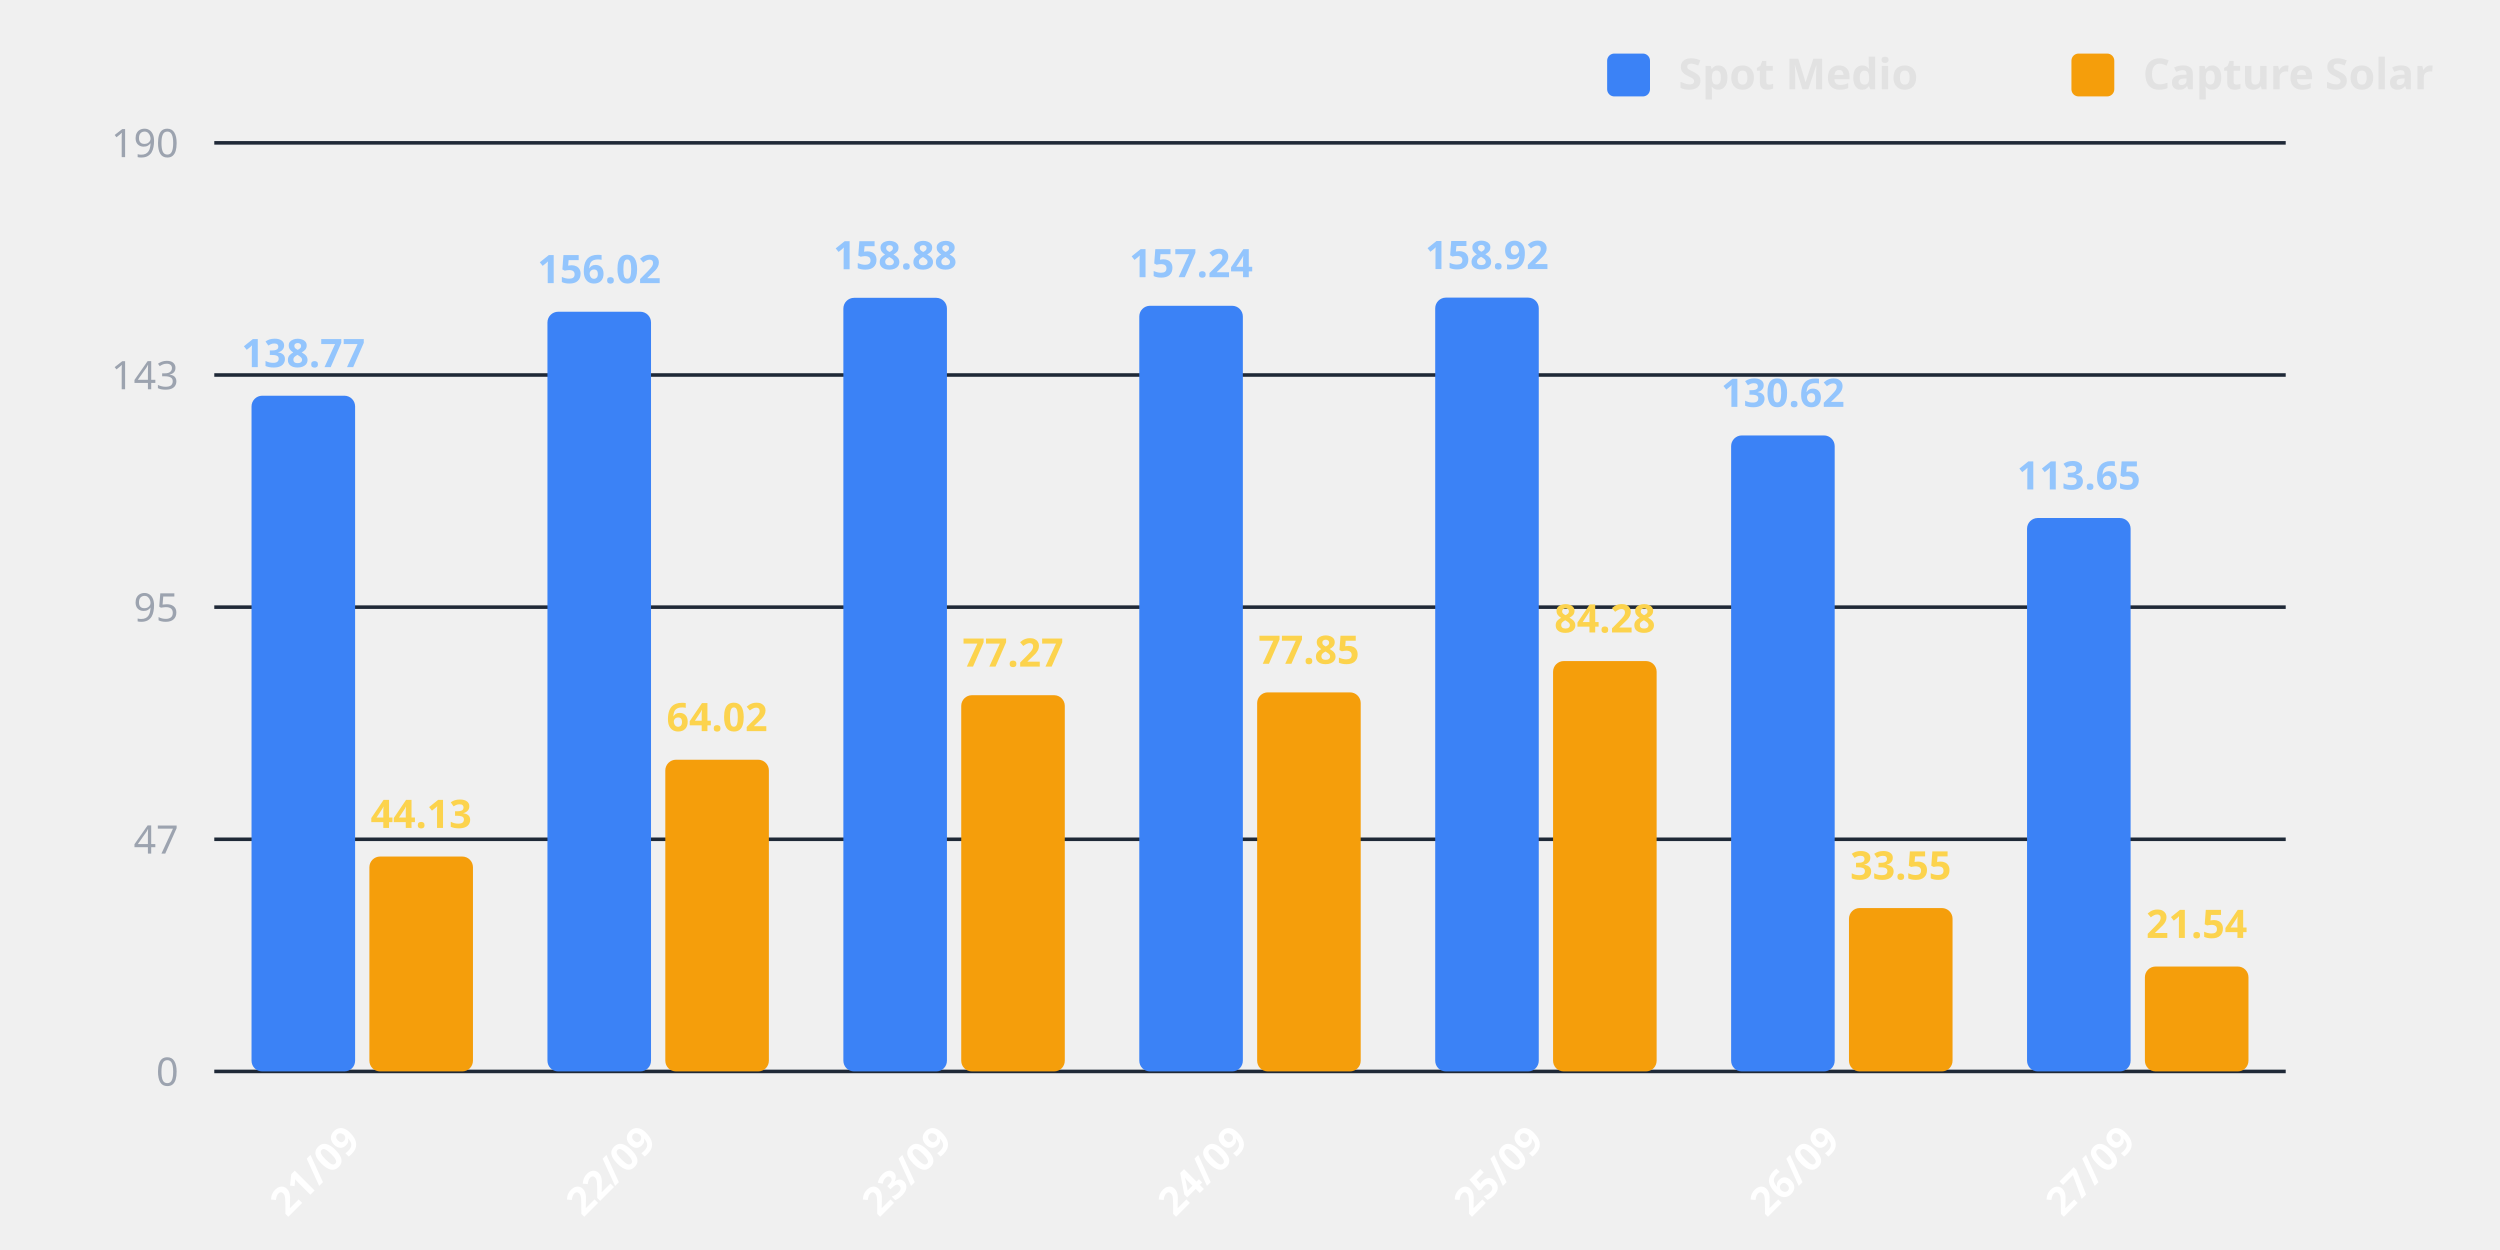
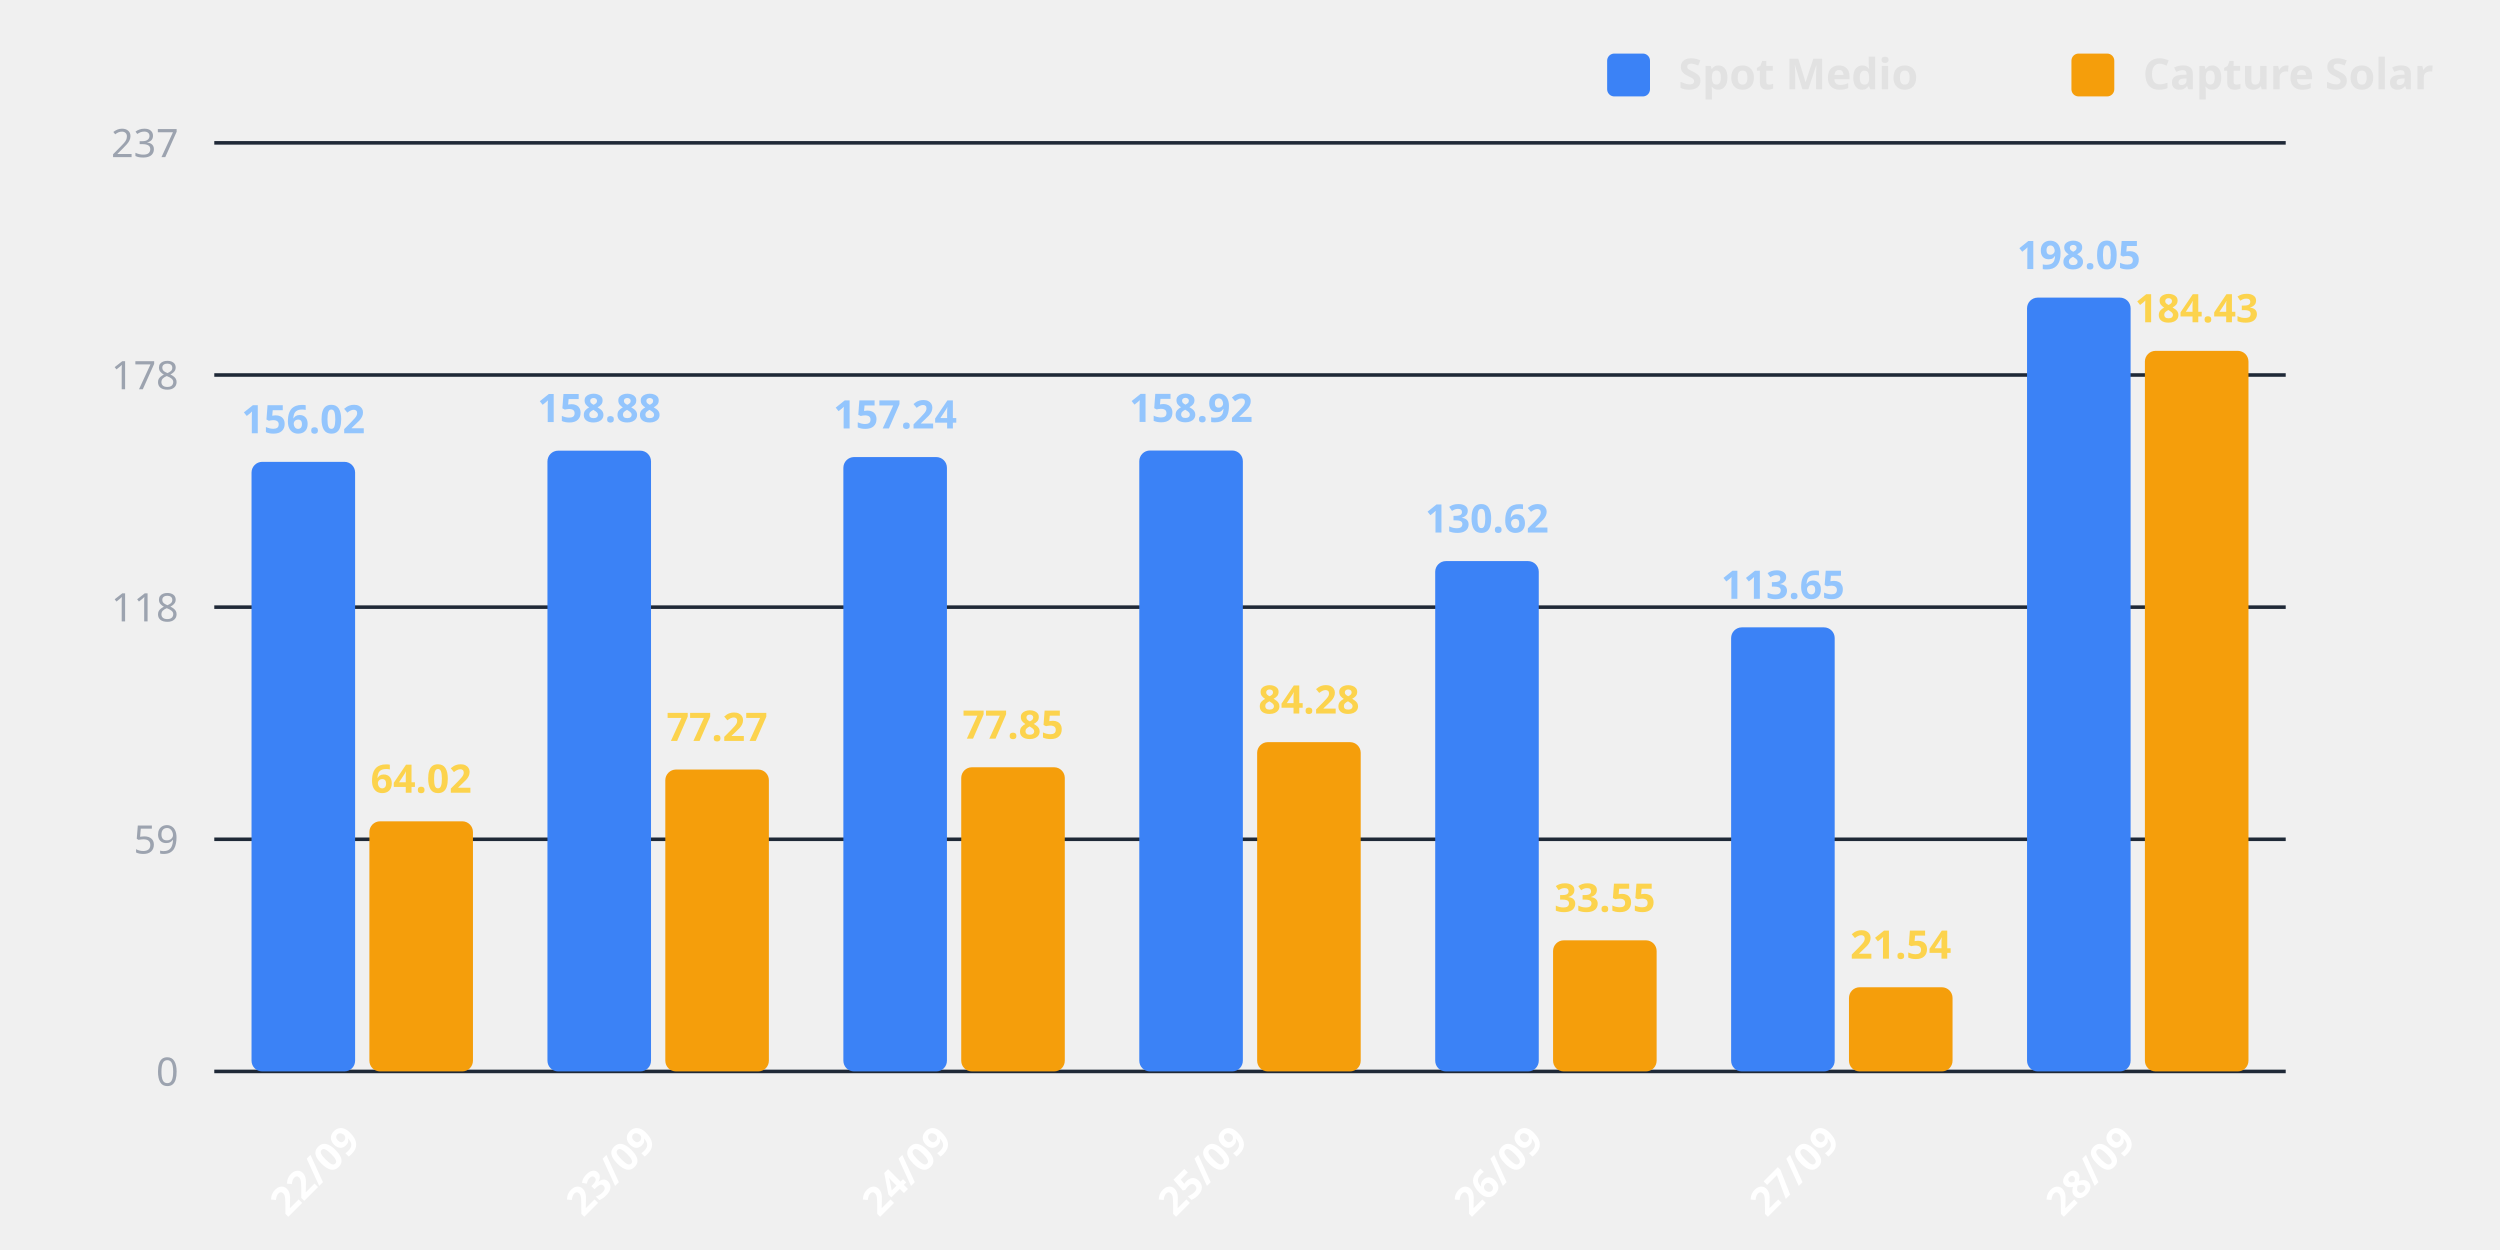
<svg xmlns="http://www.w3.org/2000/svg" viewBox="0 0 700 350" style="font-family: sans-serif; background-color: #0b0f19;">
  <rect x="450" y="15" width="12" height="12" fill="#3b82f6" rx="2" />
  <text x="470" y="25" font-size="12" fill="#e2e2e2" font-weight="bold">Spot Medio</text>
  <rect x="580" y="15" width="12" height="12" fill="#f59e0b" rx="2" />
  <text x="600" y="25" font-size="12" fill="#e2e2e2" font-weight="bold">Capture Solar</text>
  <line x1="60" y1="300.0" x2="640" y2="300.0" stroke="#1f2937" stroke-width="1" />
  <text x="50" y="304.0" text-anchor="end" font-size="11" fill="#9ca3af">0</text>
  <line x1="60" y1="235.0" x2="640" y2="235.0" stroke="#1f2937" stroke-width="1" />
-   <text x="50" y="239.0" text-anchor="end" font-size="11" fill="#9ca3af">47</text>
+   <text x="50" y="239.0" text-anchor="end" font-size="11" fill="#9ca3af">59</text>
  <line x1="60" y1="170.0" x2="640" y2="170.0" stroke="#1f2937" stroke-width="1" />
-   <text x="50" y="174.0" text-anchor="end" font-size="11" fill="#9ca3af">95</text>
+   <text x="50" y="174.0" text-anchor="end" font-size="11" fill="#9ca3af">118</text>
  <line x1="60" y1="105.0" x2="640" y2="105.0" stroke="#1f2937" stroke-width="1" />
-   <text x="50" y="109.0" text-anchor="end" font-size="11" fill="#9ca3af">143</text>
+   <text x="50" y="109.0" text-anchor="end" font-size="11" fill="#9ca3af">178</text>
  <line x1="60" y1="40.0" x2="640" y2="40.0" stroke="#1f2937" stroke-width="1" />
-   <text x="50" y="44.0" text-anchor="end" font-size="11" fill="#9ca3af">190</text>
-   <text x="101.429" y="320" text-anchor="end" transform="rotate(-45, 101.4286, 320)" font-size="11" font-weight="bold" fill="#ffffff">21/09</text>
-   <rect x="70.429" y="110.799" width="29.0" height="189.201" fill="#3b82f6" rx="3" />
-   <text x="84.929" y="102.799" text-anchor="middle" font-size="11" font-weight="bold" fill="#93c5fd">138.77</text>
-   <rect x="103.429" y="239.829" width="29.0" height="60.171" fill="#f59e0b" rx="3" />
-   <text x="117.929" y="231.829" text-anchor="middle" font-size="11" font-weight="bold" fill="#fcd34d">44.13</text>
-   <text x="184.286" y="320" text-anchor="end" transform="rotate(-45, 184.2857, 320)" font-size="11" font-weight="bold" fill="#ffffff">22/09</text>
-   <rect x="153.286" y="87.287" width="29.0" height="212.713" fill="#3b82f6" rx="3" />
-   <text x="167.786" y="79.287" text-anchor="middle" font-size="11" font-weight="bold" fill="#93c5fd">156.02</text>
-   <rect x="186.286" y="212.72" width="29.0" height="87.28" fill="#f59e0b" rx="3" />
-   <text x="200.786" y="204.72" text-anchor="middle" font-size="11" font-weight="bold" fill="#fcd34d">64.02</text>
-   <text x="267.143" y="320" text-anchor="end" transform="rotate(-45, 267.1429, 320)" font-size="11" font-weight="bold" fill="#ffffff">23/09</text>
-   <rect x="236.143" y="83.392" width="29.0" height="216.608" fill="#3b82f6" rx="3" />
-   <text x="250.643" y="75.392" text-anchor="middle" font-size="11" font-weight="bold" fill="#93c5fd">158.88</text>
-   <rect x="269.143" y="194.657" width="29.0" height="105.343" fill="#f59e0b" rx="3" />
-   <text x="283.643" y="186.657" text-anchor="middle" font-size="11" font-weight="bold" fill="#fcd34d">77.27</text>
-   <text x="350.0" y="320" text-anchor="end" transform="rotate(-45, 350.0, 320)" font-size="11" font-weight="bold" fill="#ffffff">24/09</text>
-   <rect x="319.0" y="85.621" width="29.0" height="214.379" fill="#3b82f6" rx="3" />
-   <text x="333.5" y="77.621" text-anchor="middle" font-size="11" font-weight="bold" fill="#93c5fd">157.24</text>
-   <rect x="352.0" y="193.864" width="29.0" height="106.136" fill="#f59e0b" rx="3" />
-   <text x="366.5" y="185.864" text-anchor="middle" font-size="11" font-weight="bold" fill="#fcd34d">77.85</text>
-   <text x="432.857" y="320" text-anchor="end" transform="rotate(-45, 432.8571, 320)" font-size="11" font-weight="bold" fill="#ffffff">25/09</text>
-   <rect x="401.857" y="83.333" width="29.0" height="216.667" fill="#3b82f6" rx="3" />
-   <text x="416.357" y="75.333" text-anchor="middle" font-size="11" font-weight="bold" fill="#93c5fd">158.92</text>
-   <rect x="434.857" y="185.097" width="29.0" height="114.903" fill="#f59e0b" rx="3" />
-   <text x="449.357" y="177.097" text-anchor="middle" font-size="11" font-weight="bold" fill="#fcd34d">84.28</text>
-   <text x="515.714" y="320" text-anchor="end" transform="rotate(-45, 515.7143, 320)" font-size="11" font-weight="bold" fill="#ffffff">26/09</text>
-   <rect x="484.714" y="121.922" width="29.0" height="178.078" fill="#3b82f6" rx="3" />
-   <text x="499.214" y="113.922" text-anchor="middle" font-size="11" font-weight="bold" fill="#93c5fd">130.62</text>
-   <rect x="517.714" y="254.253" width="29.0" height="45.747" fill="#f59e0b" rx="3" />
-   <text x="532.214" y="246.253" text-anchor="middle" font-size="11" font-weight="bold" fill="#fcd34d">33.55</text>
-   <text x="598.571" y="320" text-anchor="end" transform="rotate(-45, 598.5714, 320)" font-size="11" font-weight="bold" fill="#ffffff">27/09</text>
-   <rect x="567.571" y="145.046" width="29.0" height="154.954" fill="#3b82f6" rx="3" />
-   <text x="582.071" y="137.046" text-anchor="middle" font-size="11" font-weight="bold" fill="#93c5fd">113.65</text>
-   <rect x="600.571" y="270.628" width="29.0" height="29.372" fill="#f59e0b" rx="3" />
-   <text x="615.071" y="262.628" text-anchor="middle" font-size="11" font-weight="bold" fill="#fcd34d">21.54</text>
+   <text x="50" y="44.0" text-anchor="end" font-size="11" fill="#9ca3af">237</text>
+   <text x="101.429" y="320" text-anchor="end" transform="rotate(-45, 101.4286, 320)" font-size="11" font-weight="bold" fill="#ffffff">22/09</text>
+   <rect x="70.429" y="129.314" width="29.0" height="170.686" fill="#3b82f6" rx="3" />
+   <text x="84.929" y="121.314" text-anchor="middle" font-size="11" font-weight="bold" fill="#93c5fd">156.02</text>
+   <rect x="103.429" y="229.964" width="29.0" height="70.036" fill="#f59e0b" rx="3" />
+   <text x="117.929" y="221.964" text-anchor="middle" font-size="11" font-weight="bold" fill="#fcd34d">64.02</text>
+   <text x="184.286" y="320" text-anchor="end" transform="rotate(-45, 184.2857, 320)" font-size="11" font-weight="bold" fill="#ffffff">23/09</text>
+   <rect x="153.286" y="126.188" width="29.0" height="173.812" fill="#3b82f6" rx="3" />
+   <text x="167.786" y="118.188" text-anchor="middle" font-size="11" font-weight="bold" fill="#93c5fd">158.88</text>
+   <rect x="186.286" y="215.47" width="29.0" height="84.53" fill="#f59e0b" rx="3" />
+   <text x="200.786" y="207.47" text-anchor="middle" font-size="11" font-weight="bold" fill="#fcd34d">77.27</text>
+   <text x="267.143" y="320" text-anchor="end" transform="rotate(-45, 267.1429, 320)" font-size="11" font-weight="bold" fill="#ffffff">24/09</text>
+   <rect x="236.143" y="127.977" width="29.0" height="172.023" fill="#3b82f6" rx="3" />
+   <text x="250.643" y="119.977" text-anchor="middle" font-size="11" font-weight="bold" fill="#93c5fd">157.24</text>
+   <rect x="269.143" y="214.834" width="29.0" height="85.166" fill="#f59e0b" rx="3" />
+   <text x="283.643" y="206.834" text-anchor="middle" font-size="11" font-weight="bold" fill="#fcd34d">77.85</text>
+   <text x="350.0" y="320" text-anchor="end" transform="rotate(-45, 350.0, 320)" font-size="11" font-weight="bold" fill="#ffffff">25/09</text>
+   <rect x="319.0" y="126.141" width="29.0" height="173.859" fill="#3b82f6" rx="3" />
+   <text x="333.5" y="118.141" text-anchor="middle" font-size="11" font-weight="bold" fill="#93c5fd">158.92</text>
+   <rect x="352.0" y="207.799" width="29.0" height="92.201" fill="#f59e0b" rx="3" />
+   <text x="366.5" y="199.799" text-anchor="middle" font-size="11" font-weight="bold" fill="#fcd34d">84.28</text>
+   <text x="432.857" y="320" text-anchor="end" transform="rotate(-45, 432.8571, 320)" font-size="11" font-weight="bold" fill="#ffffff">26/09</text>
+   <rect x="401.857" y="157.106" width="29.0" height="142.894" fill="#3b82f6" rx="3" />
+   <text x="416.357" y="149.106" text-anchor="middle" font-size="11" font-weight="bold" fill="#93c5fd">130.62</text>
+   <rect x="434.857" y="263.292" width="29.0" height="36.708" fill="#f59e0b" rx="3" />
+   <text x="449.357" y="255.292" text-anchor="middle" font-size="11" font-weight="bold" fill="#fcd34d">33.55</text>
+   <text x="515.714" y="320" text-anchor="end" transform="rotate(-45, 515.7143, 320)" font-size="11" font-weight="bold" fill="#ffffff">27/09</text>
+   <rect x="484.714" y="175.661" width="29.0" height="124.339" fill="#3b82f6" rx="3" />
+   <text x="499.214" y="167.661" text-anchor="middle" font-size="11" font-weight="bold" fill="#93c5fd">113.65</text>
+   <rect x="517.714" y="276.431" width="29.0" height="23.569" fill="#f59e0b" rx="3" />
+   <text x="532.214" y="268.431" text-anchor="middle" font-size="11" font-weight="bold" fill="#fcd34d">21.54</text>
+   <text x="598.571" y="320" text-anchor="end" transform="rotate(-45, 598.5714, 320)" font-size="11" font-weight="bold" fill="#ffffff">28/09</text>
+   <rect x="567.571" y="83.333" width="29.0" height="216.667" fill="#3b82f6" rx="3" />
+   <text x="582.071" y="75.333" text-anchor="middle" font-size="11" font-weight="bold" fill="#93c5fd">198.05</text>
+   <rect x="600.571" y="98.237" width="29.0" height="201.763" fill="#f59e0b" rx="3" />
+   <text x="615.071" y="90.237" text-anchor="middle" font-size="11" font-weight="bold" fill="#fcd34d">184.43</text>
</svg>
